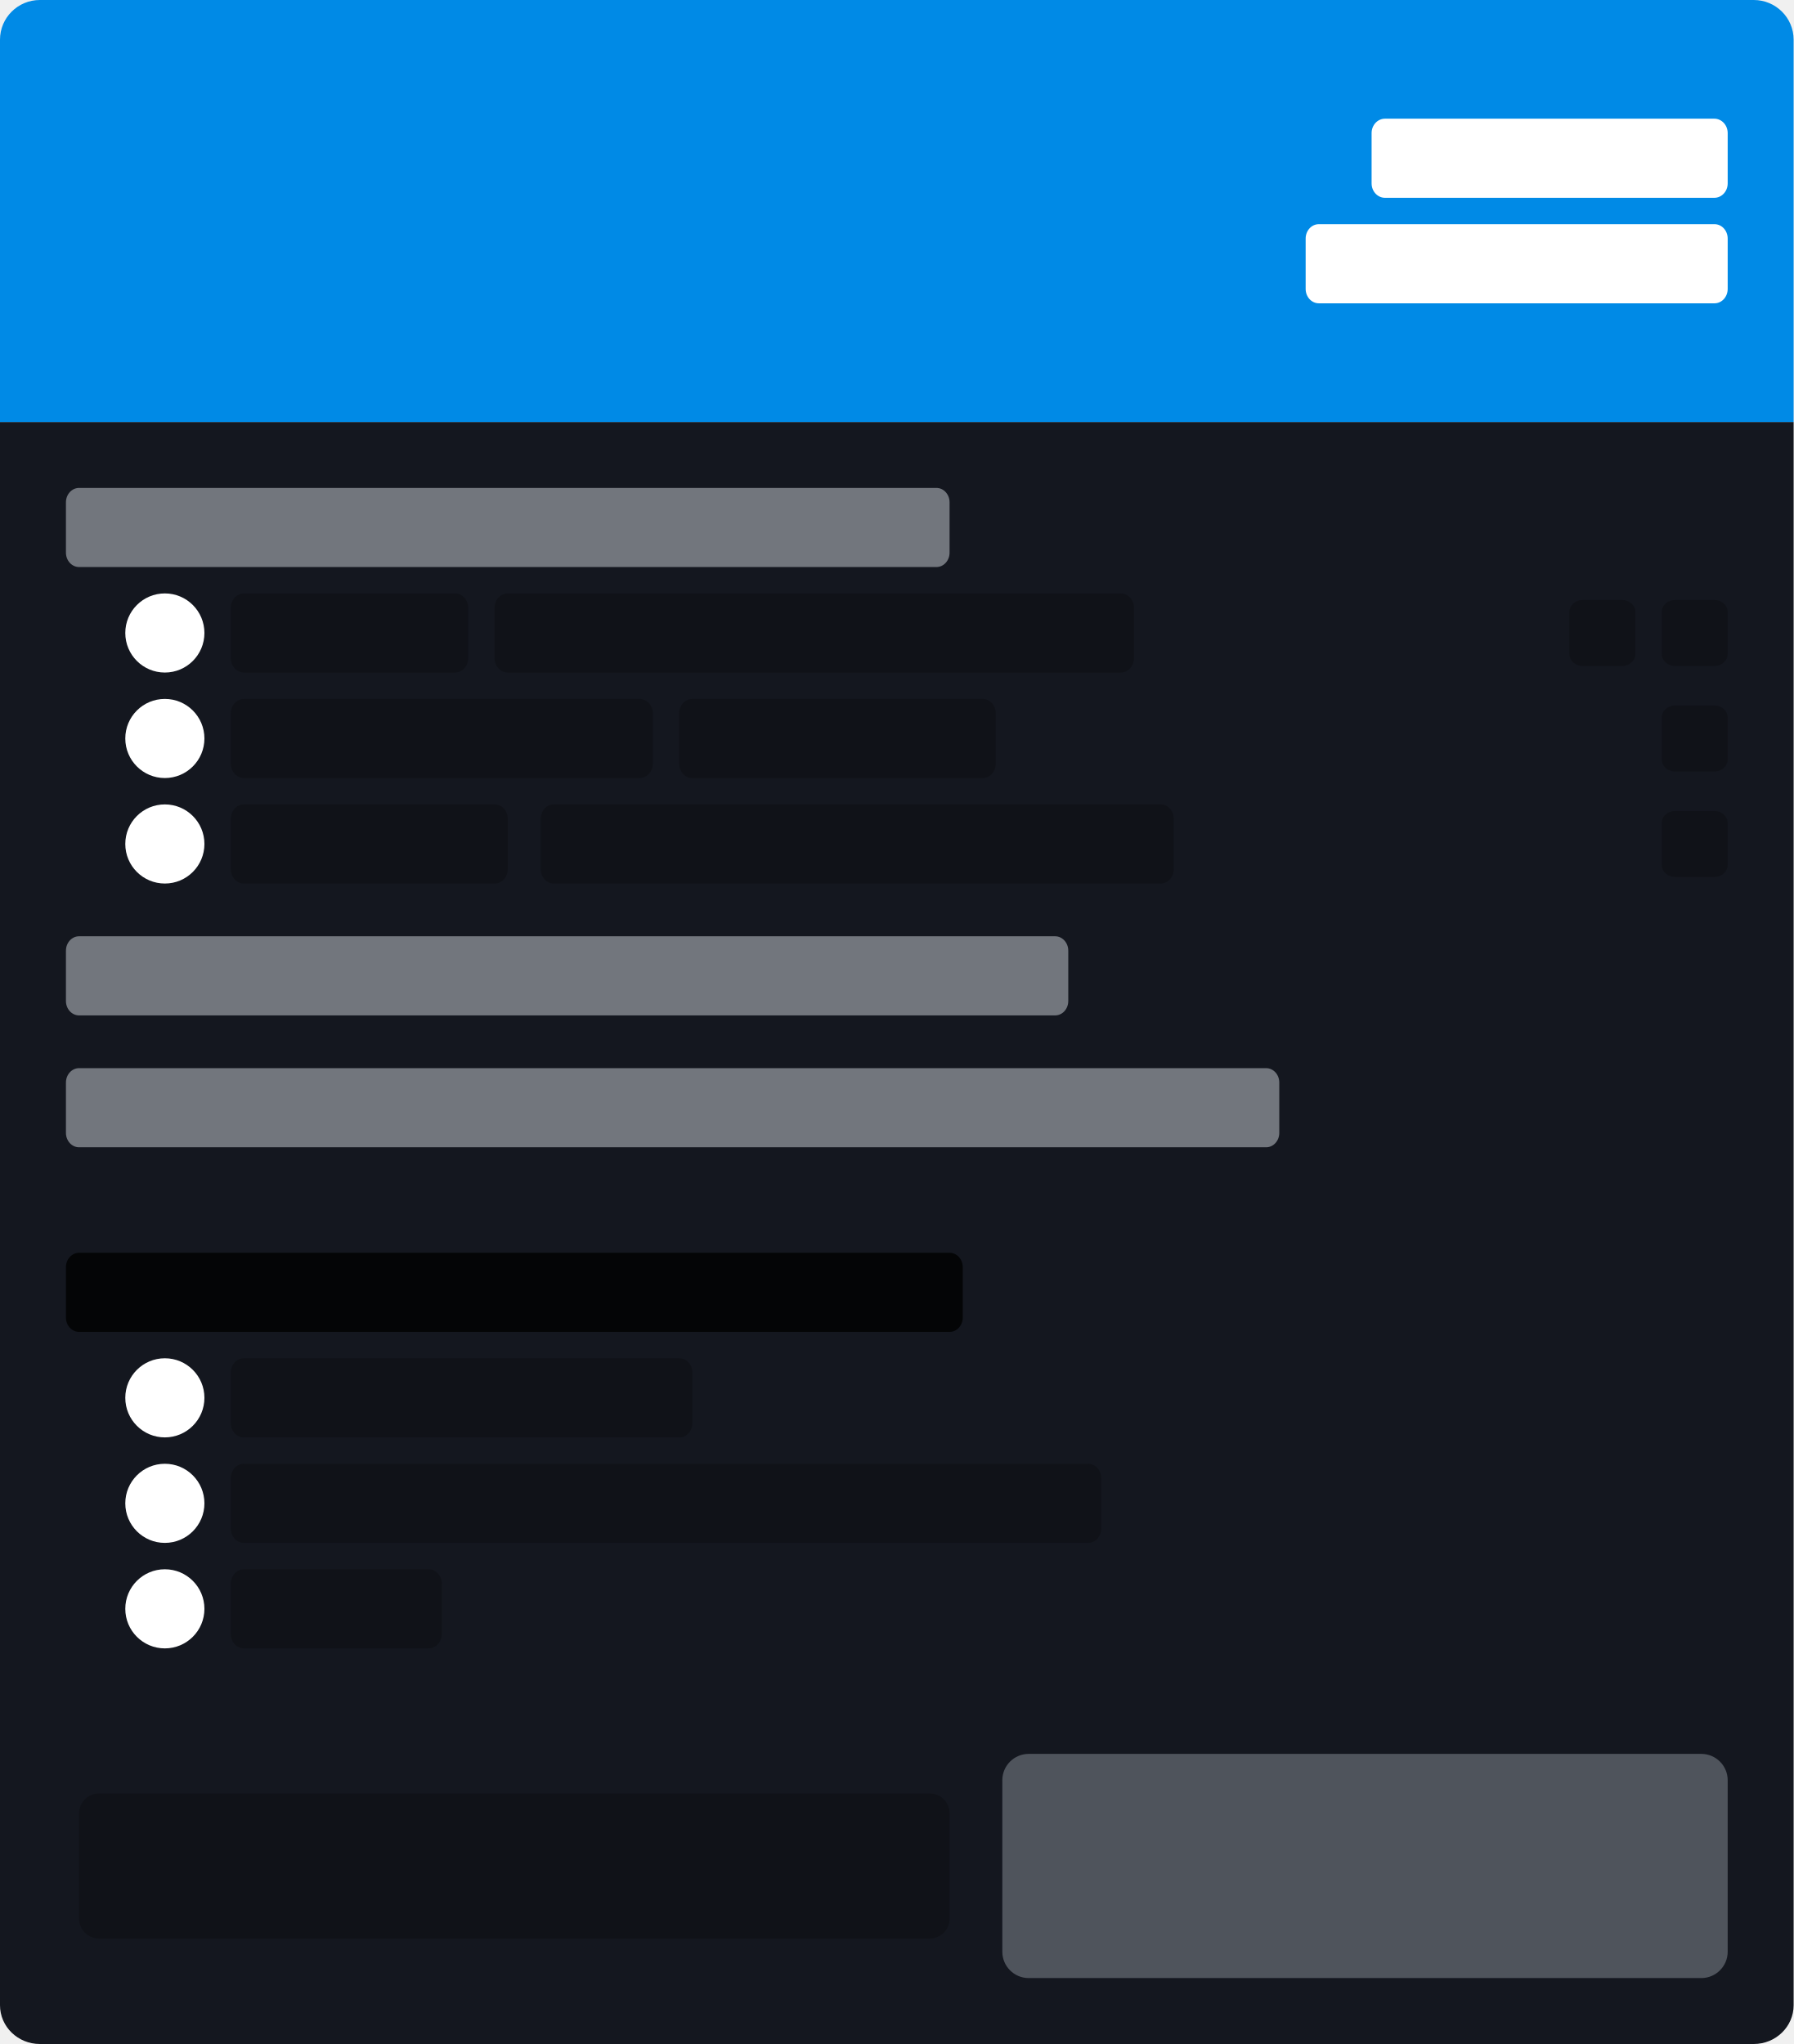
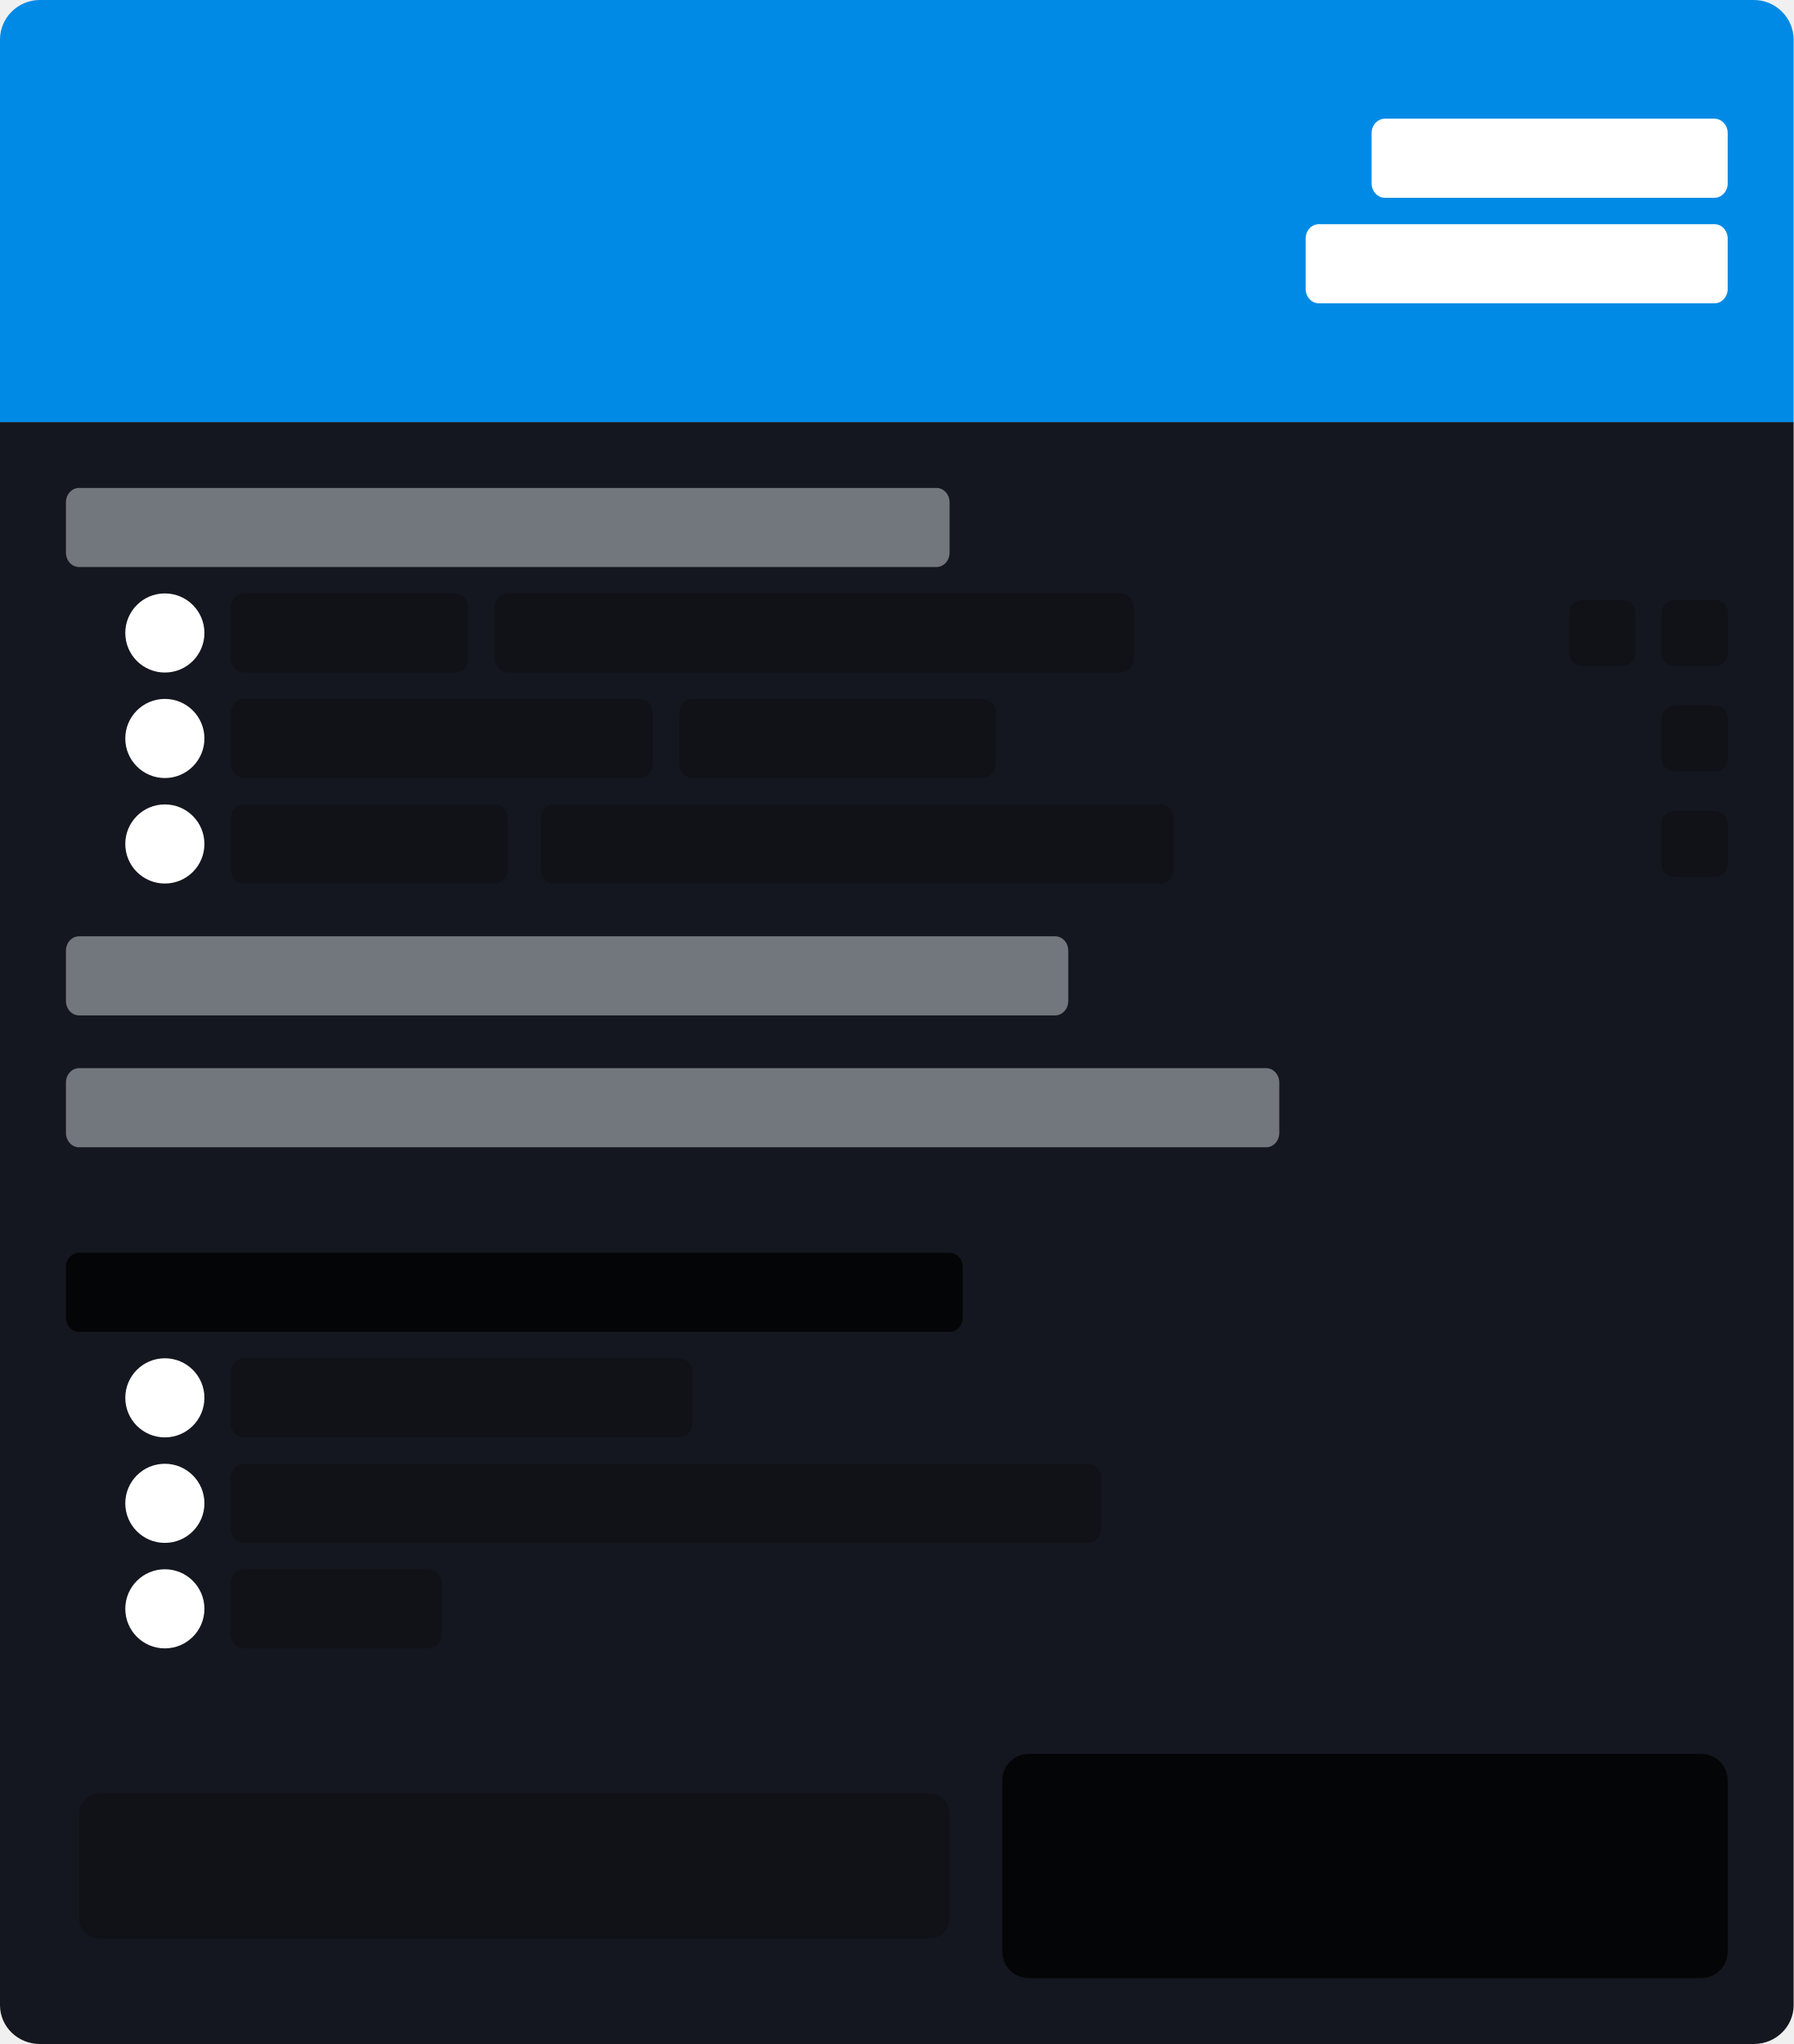
<svg xmlns="http://www.w3.org/2000/svg" fill="none" height="310" viewBox="0 0 272 310" width="272">
  <g clip-rule="evenodd" fill-rule="evenodd">
    <path d="m265.955 310h-259.91c-3.339 0-6.045-2.634-6.045-5.882v-240.118h272v240.118c0 3.248-2.707 5.882-6.045 5.882z" fill="#14171f" />
-     <path d="m156 266h102c2.21 0 4 1.791 4 4v26c0 2.209-1.79 4-4 4h-102c-2.209 0-4-1.791-4-4v-26c0-2.209 1.791-4 4-4z" fill="#4f545c" />
+     <path d="m156 266h102c2.21 0 4 1.791 4 4v26c0 2.209-1.79 4-4 4h-102c-2.209 0-4-1.791-4-4v-26c0-2.209 1.791-4 4-4z" fill="#040506" />
    <path d="m15.022 272h125.956c1.67 0 3.022 1.344 3.022 3.001v15.998c0 1.657-1.352 3.001-3.022 3.001h-125.956c-1.669 0-3.022-1.344-3.022-3.001v-15.998c0-1.657 1.353-3.001 3.022-3.001z" fill="#101218" />
    <path d="m11.996 74h130.008c1.102 0 1.996.978 1.996 2.182v7.636c0 1.206-.894 2.182-1.996 2.182h-130.008c-1.102 0-1.996-.977-1.996-2.182v-7.636c0-1.204.894-2.182 1.996-2.182z" fill="#72767d" />
    <path d="m37.021 90h31.958c1.115 0 2.021.978 2.021 2.182v7.636c0 1.206-.905 2.182-2.021 2.182h-31.958c-1.115 0-2.021-.976-2.021-2.182v-7.636c0-1.204.905-2.182 2.021-2.182zm39.979 0h92.966c1.104 0 2 .978 2 2.182v7.636c0 1.206-.896 2.182-2 2.182h-92.966c-1.104 0-2-.976-2-2.182v-7.636c0-1.204.896-2.182 2-2.182zm176.998 1h6.004c1.103 0 1.998.815 1.998 1.818v6.363c0 1.004-.895 1.818-1.998 1.818h-6.004c-1.103 0-1.998-.814-1.998-1.818v-6.363c0-1.004.895-1.818 1.998-1.818zm-14 0h6.004c1.103 0 1.998.815 1.998 1.818v6.363c0 1.004-.895 1.818-1.998 1.818h-6.004c-1.103 0-1.998-.814-1.998-1.818v-6.363c0-1.004.895-1.818 1.998-1.818zm-202.975 15h59.954c1.118 0 2.023.978 2.023 2.182v7.636c0 1.206-.905 2.182-2.023 2.182h-59.954c-1.117 0-2.023-.976-2.023-2.182v-7.636c0-1.204.906-2.182 2.023-2.182zm-.051 16h38.057c1.089 0 1.971.978 1.971 2.182v7.636c0 1.206-.882 2.182-1.971 2.182h-38.057c-1.088 0-1.971-.976-1.971-2.182v-7.636c0-1.204.883-2.182 1.971-2.182zm68.002-16h44.054c1.089 0 1.973.978 1.973 2.182v7.636c0 1.206-.884 2.182-1.973 2.182h-44.054c-1.089 0-1.973-.976-1.973-2.182v-7.636c0-1.204.884-2.182 1.973-2.182zm149.025 1h6.004c1.103 0 1.998.815 1.998 1.818v6.364c0 1.004-.895 1.818-1.998 1.818h-6.004c-1.103 0-1.998-.814-1.998-1.818v-6.364c0-1.003.895-1.818 1.998-1.818z" fill="#101218" />
    <path d="m25 90c3.313 0 6 2.686 6 6 0 3.314-2.686 6-6 6-3.314 0-6-2.686-6-6 0-3.313 2.686-6 6-6zm0 16c3.313 0 6 2.686 6 5.999 0 3.315-2.686 6.001-6 6.001-3.314 0-6-2.686-6-6.001 0-3.313 2.686-5.999 6-5.999zm0 16c3.313 0 6 2.686 6 5.999 0 3.315-2.686 6.001-6 6.001-3.314 0-6-2.686-6-6.001 0-3.313 2.686-5.999 6-5.999z" fill="#fff" />
    <path d="m253.998 123h6.004c1.103 0 1.998.815 1.998 1.818v6.364c0 1.004-.895 1.818-1.998 1.818h-6.004c-1.103 0-1.998-.814-1.998-1.818v-6.364c0-1.003.895-1.818 1.998-1.818z" fill="#101218" />
    <path d="m11.992 142h148.016c1.1 0 1.992.978 1.992 2.182v7.636c0 1.206-.892 2.182-1.992 2.182h-148.016c-1.099 0-1.992-.976-1.992-2.182v-7.636c0-1.204.892-2.182 1.992-2.182zm-.002 20h180.02c1.099 0 1.99.977 1.99 2.182v7.636c0 1.205-.891 2.182-1.99 2.182h-180.02c-1.099 0-1.99-.977-1.99-2.182v-7.636c0-1.205.892-2.182 1.99-2.182z" fill="#72767d" />
    <path d="m12.003 190h131.994c1.106 0 2.003.978 2.003 2.182v7.636c0 1.206-.897 2.182-2.003 2.182h-131.994c-1.106 0-2.003-.976-2.003-2.182v-7.636c0-1.204.897-2.182 2.003-2.182z" fill="#040506" />
    <path d="m36.973 206h66.054c1.09 0 1.973.978 1.973 2.182v7.636c0 1.206-.883 2.182-1.973 2.182h-66.054c-1.089 0-1.973-.976-1.973-2.182v-7.636c0-1.204.884-2.182 1.973-2.182zm.019 16h128.016c1.1 0 1.992.978 1.992 2.182v7.636c0 1.206-.892 2.182-1.992 2.182h-128.016c-1.1 0-1.992-.976-1.992-2.182v-7.636c0-1.204.893-2.182 1.992-2.182zm.03 16h27.954c1.117 0 2.023.978 2.023 2.182v7.636c0 1.206-.906 2.182-2.023 2.182h-27.954c-1.117 0-2.023-.976-2.023-2.182v-7.636c0-1.204.906-2.182 2.023-2.182z" fill="#101218" />
    <path d="m25 206c3.313 0 6 2.686 6 5.999 0 3.315-2.686 6.001-6 6.001-3.314 0-6-2.686-6-6.001 0-3.313 2.686-5.999 6-5.999zm0 16c3.313 0 6 2.686 6 5.999 0 3.315-2.686 6.001-6 6.001-3.314 0-6-2.686-6-6.001 0-3.313 2.686-5.999 6-5.999zm0 16c3.313 0 6 2.686 6 5.999 0 3.315-2.686 6.001-6 6.001-3.314 0-6-2.686-6-6.001 0-3.313 2.686-5.999 6-5.999z" fill="#fff" />
    <path d="m83.98 122h92.04c1.093 0 1.98.978 1.98 2.182v7.636c0 1.206-.887 2.182-1.98 2.182h-92.04c-1.093 0-1.98-.976-1.98-2.182v-7.636c0-1.204.887-2.182 1.98-2.182z" fill="#101218" />
    <path d="m272 64h-272v-57.981c0-3.324 2.706-6.019 6.045-6.019h259.91c3.338 0 6.045 2.696 6.045 6.019z" fill="#008ae6" />
    <path d="m210.029 18h49.942c1.121 0 2.029.978 2.029 2.182v7.636c0 1.206-.908 2.182-2.029 2.182h-49.942c-1.12 0-2.029-.977-2.029-2.182v-7.636c0-1.204.909-2.182 2.029-2.182zm-10.037 16h60.016c1.1 0 1.992.978 1.992 2.182v7.636c0 1.206-.892 2.182-1.992 2.182h-60.016c-1.099 0-1.992-.977-1.992-2.182v-7.636c0-1.204.893-2.182 1.992-2.182z" fill="#fff" />
  </g>
</svg>
